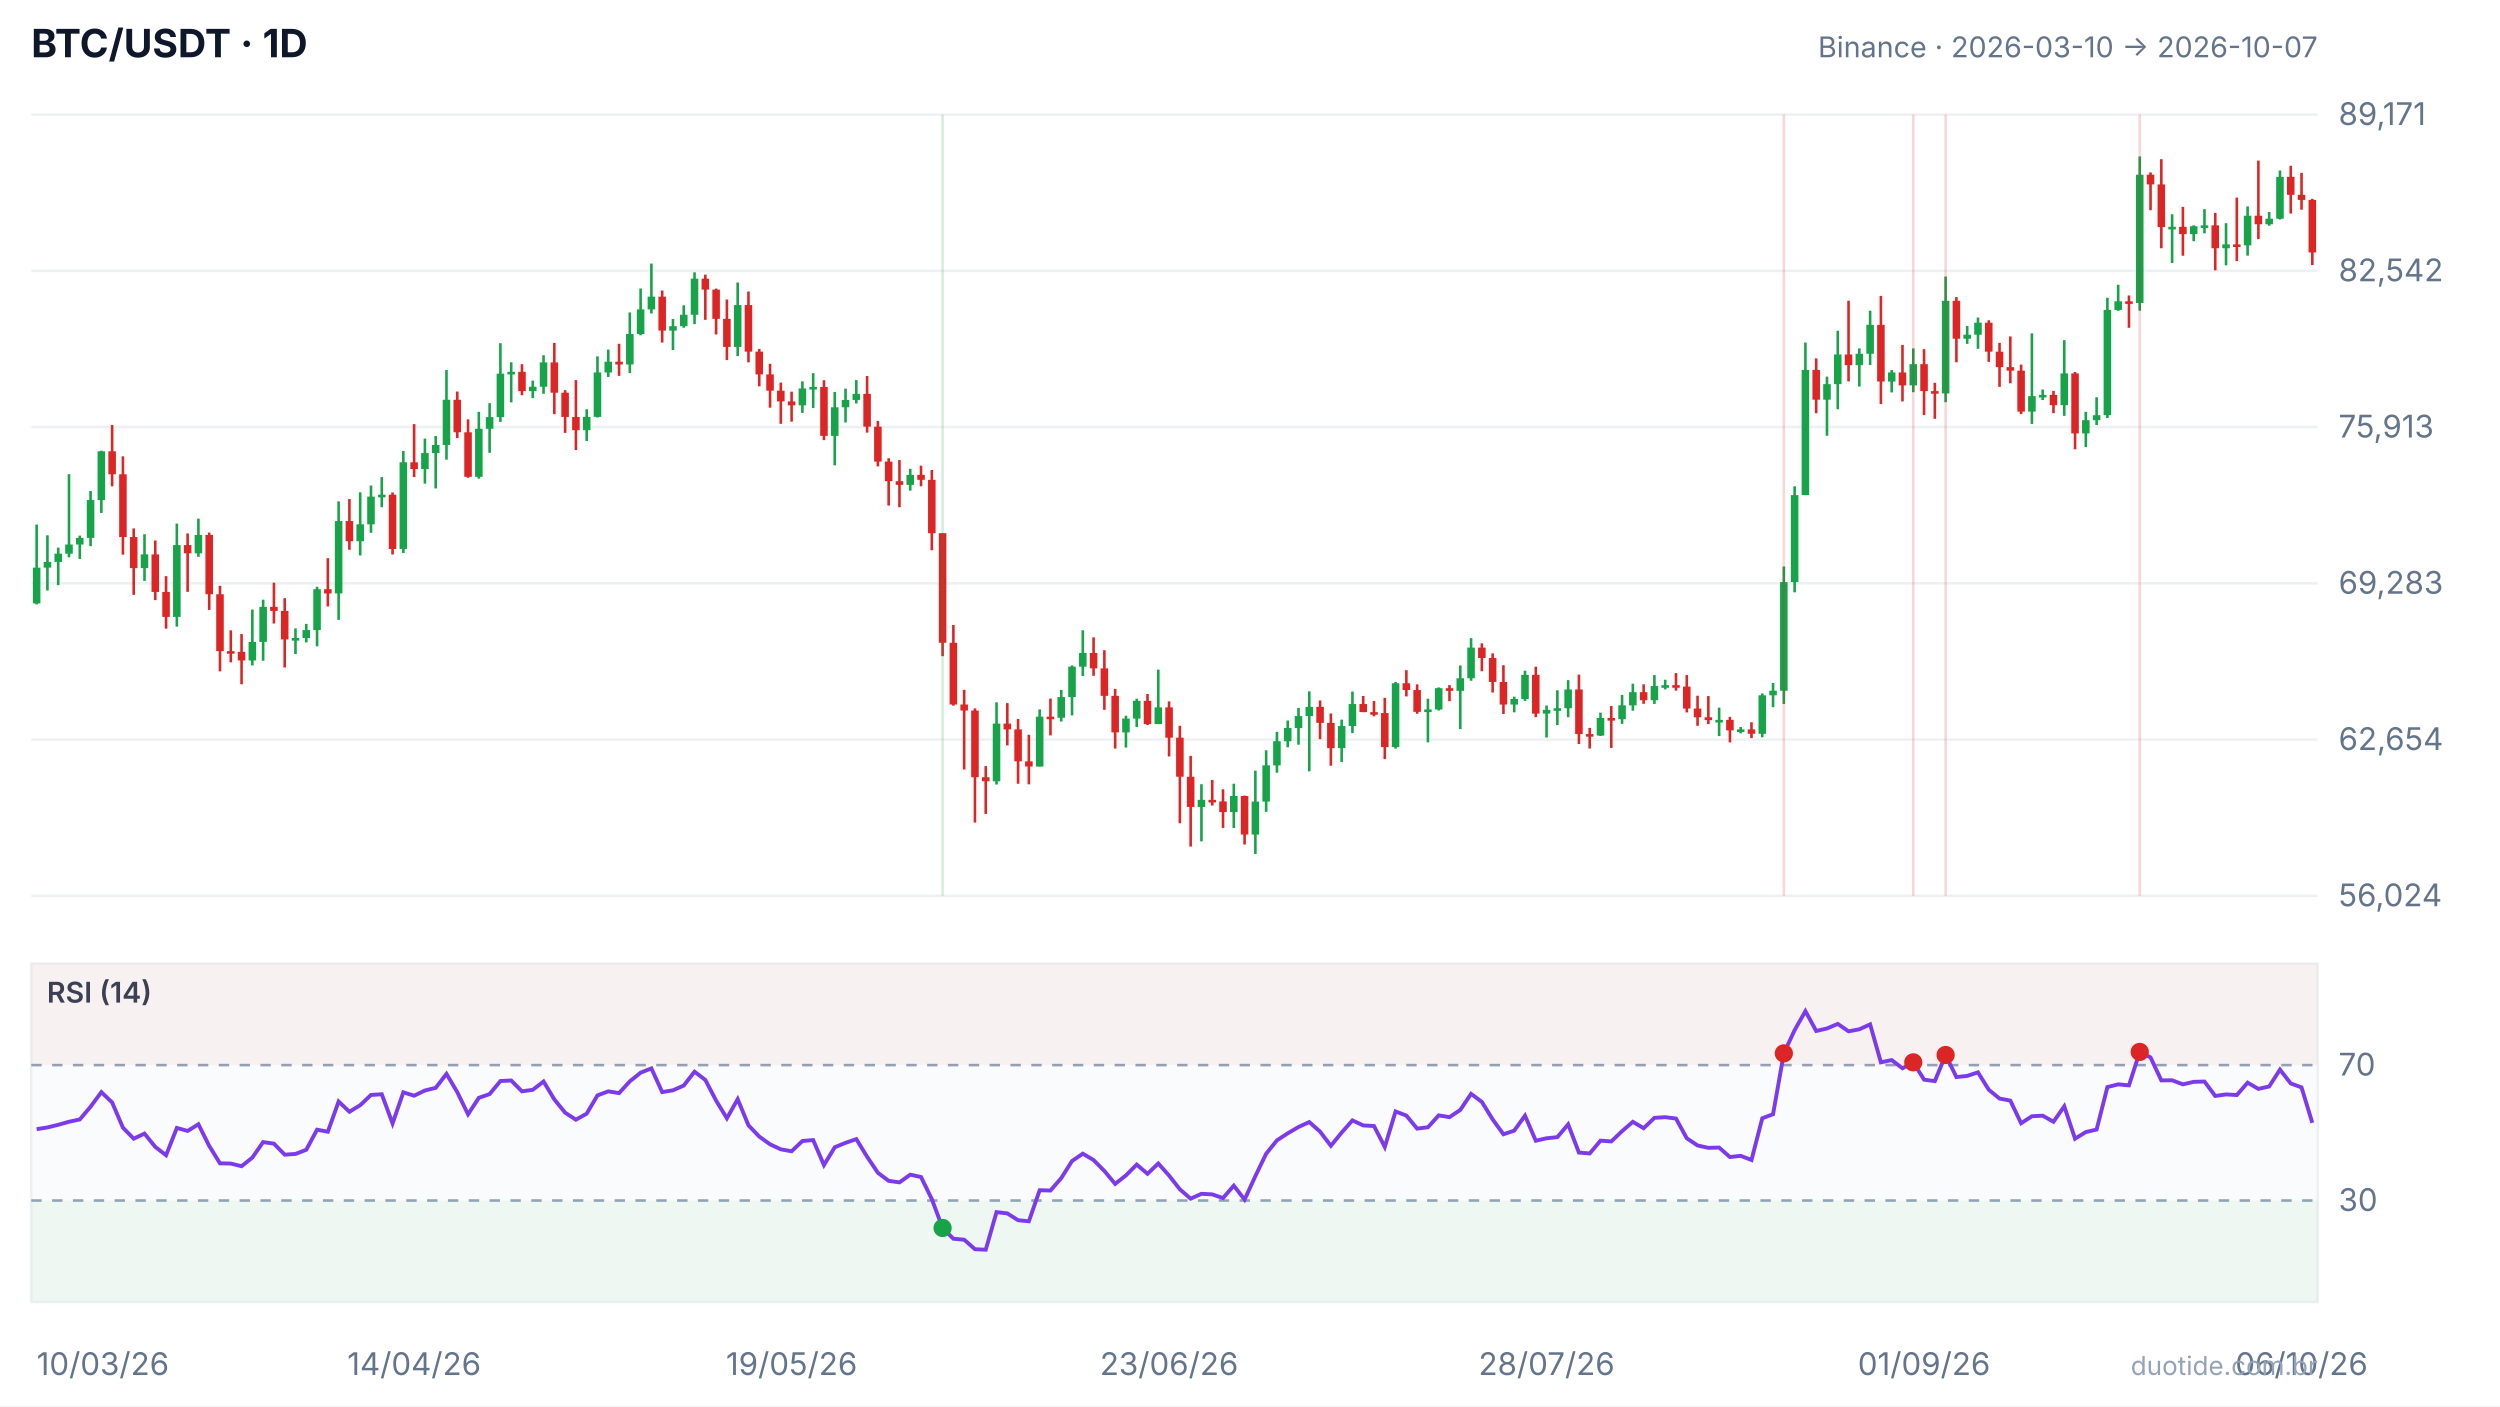
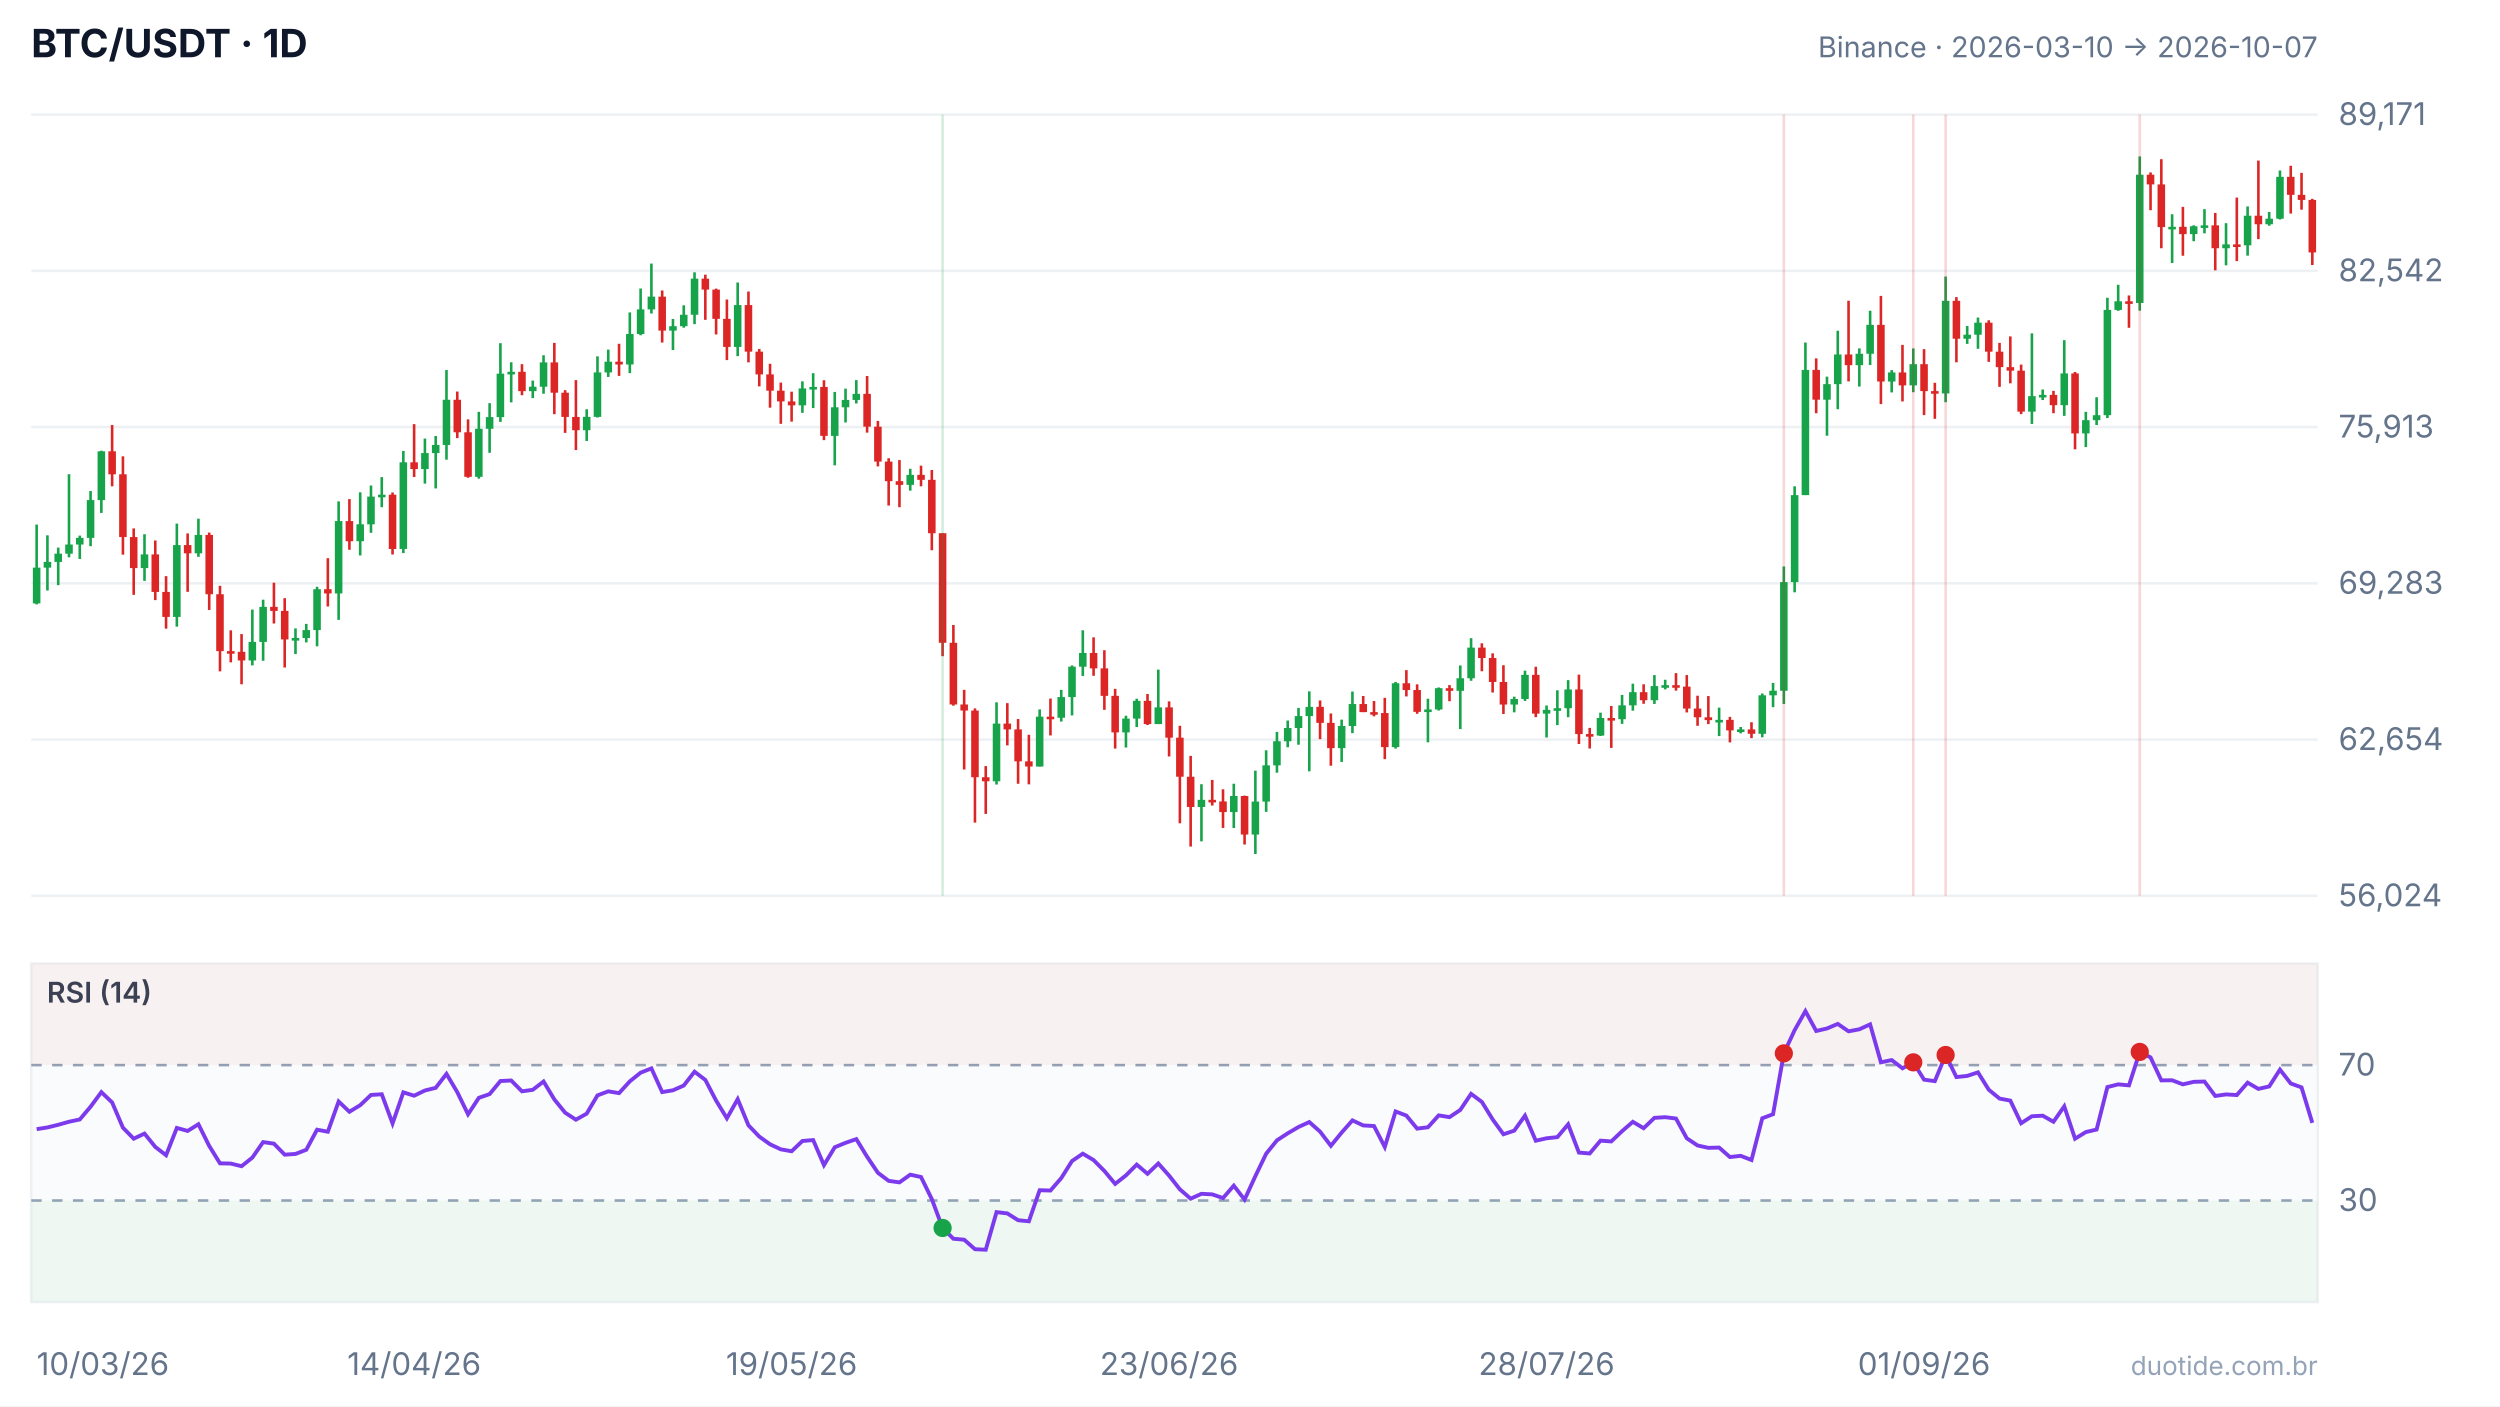
<svg xmlns="http://www.w3.org/2000/svg" viewBox="0 0 960 540" font-family="Inter,system-ui,sans-serif" font-size="12" role="img">
  <rect width="960" height="540" fill="#ffffff" />
  <text x="12" y="22" font-size="15" font-weight="700" fill="#0f172a">BTC/USDT · 1D</text>
  <text x="890" y="22" font-size="11" fill="#64748b" text-anchor="end">Binance · 2026-03-10 → 2026-10-07</text>
  <line x1="12" x2="890" y1="344" y2="344" stroke="#eef1f4" />
  <text x="898" y="348" fill="#64748b">56,024</text>
  <line x1="12" x2="890" y1="284" y2="284" stroke="#eef1f4" />
  <text x="898" y="288" fill="#64748b">62,654</text>
  <line x1="12" x2="890" y1="224" y2="224" stroke="#eef1f4" />
  <text x="898" y="228" fill="#64748b">69,283</text>
  <line x1="12" x2="890" y1="164" y2="164" stroke="#eef1f4" />
  <text x="898" y="168" fill="#64748b">75,913</text>
  <line x1="12" x2="890" y1="104" y2="104" stroke="#eef1f4" />
  <text x="898" y="108" fill="#64748b">82,542</text>
  <line x1="12" x2="890" y1="44" y2="44" stroke="#eef1f4" />
  <text x="898" y="48" fill="#64748b">89,171</text>
  <text x="14.071" y="528" fill="#64748b" text-anchor="start">10/03/26</text>
  <text x="159.024" y="528" fill="#64748b" text-anchor="middle">14/04/26</text>
  <text x="303.976" y="528" fill="#64748b" text-anchor="middle">19/05/26</text>
  <text x="448.929" y="528" fill="#64748b" text-anchor="middle">23/06/26</text>
  <text x="593.882" y="528" fill="#64748b" text-anchor="middle">28/07/26</text>
  <text x="738.835" y="528" fill="#64748b" text-anchor="middle">01/09/26</text>
-   <text x="883.788" y="528" fill="#64748b" text-anchor="middle">06/10/26</text>
  <line x1="14.071" x2="14.071" y1="201.43" y2="232.072" stroke="#16a34a" />
  <rect x="12.621" y="217.978" width="2.899" height="13.725" fill="#16a34a" />
  <line x1="18.212" x2="18.212" y1="205.557" y2="226.763" stroke="#16a34a" />
  <rect x="16.763" y="215.776" width="2.899" height="2.201" fill="#16a34a" />
  <line x1="22.354" x2="22.354" y1="210.272" y2="224.7" stroke="#16a34a" />
  <rect x="20.904" y="212.613" width="2.899" height="3.163" fill="#16a34a" />
  <line x1="26.495" x2="26.495" y1="182.091" y2="214.019" stroke="#16a34a" />
  <rect x="25.046" y="209.096" width="2.899" height="3.518" fill="#16a34a" />
  <line x1="30.637" x2="30.637" y1="205.675" y2="214.644" stroke="#16a34a" />
  <rect x="29.187" y="206.544" width="2.899" height="2.552" fill="#16a34a" />
  <line x1="34.778" x2="34.778" y1="188.56" y2="209.74" stroke="#16a34a" />
  <rect x="33.329" y="192.033" width="2.899" height="14.511" fill="#16a34a" />
  <line x1="38.92" x2="38.92" y1="173.083" y2="196.964" stroke="#16a34a" />
  <rect x="37.47" y="173.304" width="2.899" height="18.73" fill="#16a34a" />
  <line x1="43.061" x2="43.061" y1="163.209" y2="186.748" stroke="#dc2626" />
  <rect x="41.612" y="173.304" width="2.899" height="8.827" fill="#dc2626" />
  <line x1="47.203" x2="47.203" y1="175.225" y2="212.988" stroke="#dc2626" />
  <rect x="45.753" y="182.131" width="2.899" height="24.1" fill="#dc2626" />
  <line x1="51.344" x2="51.344" y1="202.907" y2="228.434" stroke="#dc2626" />
  <rect x="49.895" y="206.231" width="2.899" height="11.916" fill="#dc2626" />
  <line x1="55.486" x2="55.486" y1="205.141" y2="223.052" stroke="#16a34a" />
  <rect x="54.036" y="212.89" width="2.899" height="5.256" fill="#16a34a" />
  <line x1="59.627" x2="59.627" y1="207.549" y2="230.442" stroke="#dc2626" />
  <rect x="58.178" y="212.89" width="2.899" height="14.414" fill="#dc2626" />
  <line x1="63.769" x2="63.769" y1="221.235" y2="241.4" stroke="#dc2626" />
  <rect x="62.319" y="227.305" width="2.899" height="9.586" fill="#dc2626" />
  <line x1="67.91" x2="67.91" y1="201.067" y2="240.636" stroke="#16a34a" />
  <rect x="66.461" y="209.309" width="2.899" height="27.581" fill="#16a34a" />
  <line x1="72.052" x2="72.052" y1="204.842" y2="227.26" stroke="#dc2626" />
  <rect x="70.602" y="209.309" width="2.899" height="3.165" fill="#dc2626" />
  <line x1="76.193" x2="76.193" y1="199.176" y2="213.82" stroke="#16a34a" />
  <rect x="74.744" y="205.416" width="2.899" height="7.058" fill="#16a34a" />
  <line x1="80.335" x2="80.335" y1="204.509" y2="234.229" stroke="#dc2626" />
  <rect x="78.885" y="205.416" width="2.899" height="22.773" fill="#dc2626" />
  <line x1="84.476" x2="84.476" y1="224.943" y2="257.804" stroke="#dc2626" />
  <rect x="83.027" y="228.19" width="2.899" height="21.839" fill="#dc2626" />
  <line x1="88.618" x2="88.618" y1="242.05" y2="254.33" stroke="#dc2626" />
  <rect x="87.168" y="250.029" width="2.899" height="1" fill="#dc2626" />
  <line x1="92.759" x2="92.759" y1="243.484" y2="262.766" stroke="#dc2626" />
  <rect x="91.31" y="250.303" width="2.899" height="3.314" fill="#dc2626" />
  <line x1="96.901" x2="96.901" y1="234.079" y2="255.52" stroke="#16a34a" />
  <rect x="95.451" y="246.499" width="2.899" height="7.118" fill="#16a34a" />
  <line x1="101.042" x2="101.042" y1="230.279" y2="253.733" stroke="#16a34a" />
  <rect x="99.593" y="233.039" width="2.899" height="13.459" fill="#16a34a" />
  <line x1="105.184" x2="105.184" y1="223.758" y2="239.427" stroke="#dc2626" />
  <rect x="103.734" y="233.039" width="2.899" height="1.544" fill="#dc2626" />
  <line x1="109.325" x2="109.325" y1="229.701" y2="256.321" stroke="#dc2626" />
  <rect x="107.876" y="234.583" width="2.899" height="10.969" fill="#dc2626" />
  <line x1="113.467" x2="113.467" y1="241.312" y2="251.163" stroke="#16a34a" />
  <rect x="112.017" y="244.988" width="2.899" height="1" fill="#16a34a" />
  <line x1="117.608" x2="117.608" y1="239.57" y2="246.693" stroke="#16a34a" />
  <rect x="116.159" y="241.946" width="2.899" height="3.042" fill="#16a34a" />
  <line x1="121.75" x2="121.75" y1="225.331" y2="248.179" stroke="#16a34a" />
  <rect x="120.3" y="226.254" width="2.899" height="15.692" fill="#16a34a" />
  <line x1="125.892" x2="125.892" y1="214.332" y2="232.899" stroke="#dc2626" />
  <rect x="124.442" y="226.254" width="2.899" height="1.634" fill="#dc2626" />
  <line x1="130.033" x2="130.033" y1="192.524" y2="238.04" stroke="#16a34a" />
  <rect x="128.583" y="200.097" width="2.899" height="27.79" fill="#16a34a" />
  <line x1="134.175" x2="134.175" y1="191.655" y2="211.112" stroke="#dc2626" />
  <rect x="132.725" y="200.097" width="2.899" height="7.732" fill="#dc2626" />
  <line x1="138.316" x2="138.316" y1="189.049" y2="213.295" stroke="#16a34a" />
  <rect x="136.867" y="201.331" width="2.899" height="6.499" fill="#16a34a" />
  <line x1="142.458" x2="142.458" y1="186.433" y2="204.605" stroke="#16a34a" />
  <rect x="141.008" y="190.699" width="2.899" height="10.632" fill="#16a34a" />
  <line x1="146.599" x2="146.599" y1="183.211" y2="194.768" stroke="#16a34a" />
  <rect x="145.15" y="189.97" width="2.899" height="1" fill="#16a34a" />
  <line x1="150.741" x2="150.741" y1="189.119" y2="212.934" stroke="#dc2626" />
  <rect x="149.291" y="189.97" width="2.899" height="20.836" fill="#dc2626" />
  <line x1="154.882" x2="154.882" y1="173.165" y2="212.381" stroke="#16a34a" />
  <rect x="153.433" y="177.527" width="2.899" height="33.274" fill="#16a34a" />
  <line x1="159.024" x2="159.024" y1="162.865" y2="183.162" stroke="#dc2626" />
  <rect x="157.574" y="177.527" width="2.899" height="2.593" fill="#dc2626" />
  <line x1="163.165" x2="163.165" y1="168.413" y2="185.709" stroke="#16a34a" />
  <rect x="161.716" y="173.98" width="2.899" height="6.14" fill="#16a34a" />
  <line x1="167.307" x2="167.307" y1="167.42" y2="187.557" stroke="#16a34a" />
  <rect x="165.857" y="170.863" width="2.899" height="3.116" fill="#16a34a" />
  <line x1="171.448" x2="171.448" y1="142.094" y2="176.519" stroke="#16a34a" />
  <rect x="169.999" y="153.507" width="2.899" height="17.357" fill="#16a34a" />
  <line x1="175.59" x2="175.59" y1="150.357" y2="168.231" stroke="#dc2626" />
  <rect x="174.14" y="153.507" width="2.899" height="12.492" fill="#dc2626" />
  <line x1="179.731" x2="179.731" y1="161.031" y2="183.456" stroke="#dc2626" />
  <rect x="178.282" y="165.999" width="2.899" height="17.105" fill="#dc2626" />
  <line x1="183.873" x2="183.873" y1="158.153" y2="183.806" stroke="#16a34a" />
  <rect x="182.423" y="164.649" width="2.899" height="18.456" fill="#16a34a" />
  <line x1="188.014" x2="188.014" y1="154.814" y2="173.875" stroke="#16a34a" />
  <rect x="186.565" y="160.167" width="2.899" height="4.482" fill="#16a34a" />
  <line x1="192.156" x2="192.156" y1="131.778" y2="162.006" stroke="#16a34a" />
  <rect x="190.706" y="143.495" width="2.899" height="16.672" fill="#16a34a" />
  <line x1="196.297" x2="196.297" y1="139.112" y2="154.521" stroke="#16a34a" />
  <rect x="194.848" y="142.778" width="2.899" height="1" fill="#16a34a" />
  <line x1="200.439" x2="200.439" y1="139.841" y2="151.768" stroke="#dc2626" />
  <rect x="198.989" y="142.778" width="2.899" height="7.425" fill="#dc2626" />
  <line x1="204.58" x2="204.58" y1="146.146" y2="152.889" stroke="#16a34a" />
  <rect x="203.131" y="148.502" width="2.899" height="1.7" fill="#16a34a" />
  <line x1="208.722" x2="208.722" y1="136.41" y2="151.203" stroke="#16a34a" />
  <rect x="207.272" y="139.157" width="2.899" height="9.345" fill="#16a34a" />
  <line x1="212.863" x2="212.863" y1="131.662" y2="159.049" stroke="#dc2626" />
  <rect x="211.414" y="139.157" width="2.899" height="11.641" fill="#dc2626" />
  <line x1="217.005" x2="217.005" y1="149.832" y2="166.227" stroke="#dc2626" />
  <rect x="215.555" y="150.798" width="2.899" height="9.309" fill="#dc2626" />
  <line x1="221.146" x2="221.146" y1="145.968" y2="172.825" stroke="#dc2626" />
  <rect x="219.697" y="160.107" width="2.899" height="5.094" fill="#dc2626" />
  <line x1="225.288" x2="225.288" y1="157.153" y2="169.331" stroke="#16a34a" />
  <rect x="223.838" y="160.073" width="2.899" height="5.128" fill="#16a34a" />
  <line x1="229.429" x2="229.429" y1="136.835" y2="160.309" stroke="#16a34a" />
  <rect x="227.98" y="143.016" width="2.899" height="17.056" fill="#16a34a" />
  <line x1="233.571" x2="233.571" y1="134.252" y2="144.746" stroke="#16a34a" />
  <rect x="232.121" y="138.892" width="2.899" height="4.125" fill="#16a34a" />
  <line x1="237.712" x2="237.712" y1="132.012" y2="144.347" stroke="#dc2626" />
  <rect x="236.263" y="138.892" width="2.899" height="1.07" fill="#dc2626" />
  <line x1="241.854" x2="241.854" y1="119.975" y2="143.28" stroke="#16a34a" />
  <rect x="240.404" y="128.265" width="2.899" height="11.697" fill="#16a34a" />
  <line x1="245.995" x2="245.995" y1="110.793" y2="128.738" stroke="#16a34a" />
  <rect x="244.546" y="118.811" width="2.899" height="9.453" fill="#16a34a" />
  <line x1="250.137" x2="250.137" y1="101.213" y2="120.389" stroke="#16a34a" />
  <rect x="248.687" y="113.91" width="2.899" height="4.901" fill="#16a34a" />
  <line x1="254.278" x2="254.278" y1="111.545" y2="131.532" stroke="#dc2626" />
  <rect x="252.829" y="113.91" width="2.899" height="13.042" fill="#dc2626" />
  <line x1="258.42" x2="258.42" y1="122.481" y2="134.415" stroke="#16a34a" />
  <rect x="256.97" y="125.258" width="2.899" height="1.694" fill="#16a34a" />
  <line x1="262.561" x2="262.561" y1="117.232" y2="125.832" stroke="#16a34a" />
  <rect x="261.112" y="120.867" width="2.899" height="4.392" fill="#16a34a" />
  <line x1="266.703" x2="266.703" y1="104.567" y2="124.475" stroke="#16a34a" />
  <rect x="265.253" y="107.004" width="2.899" height="13.862" fill="#16a34a" />
  <line x1="270.844" x2="270.844" y1="105.466" y2="122.817" stroke="#dc2626" />
  <rect x="269.395" y="107.004" width="2.899" height="4.203" fill="#dc2626" />
  <line x1="274.986" x2="274.986" y1="110.824" y2="128.422" stroke="#dc2626" />
  <rect x="273.536" y="111.207" width="2.899" height="11.234" fill="#dc2626" />
  <line x1="279.127" x2="279.127" y1="115.018" y2="138.278" stroke="#dc2626" />
  <rect x="277.678" y="122.441" width="2.899" height="10.778" fill="#dc2626" />
  <line x1="283.269" x2="283.269" y1="108.47" y2="136.763" stroke="#16a34a" />
  <rect x="281.819" y="117.142" width="2.899" height="16.077" fill="#16a34a" />
  <line x1="287.41" x2="287.41" y1="111.942" y2="139.144" stroke="#dc2626" />
  <rect x="285.961" y="117.142" width="2.899" height="17.891" fill="#dc2626" />
  <line x1="291.552" x2="291.552" y1="133.996" y2="148.366" stroke="#dc2626" />
  <rect x="290.102" y="135.033" width="2.899" height="8.735" fill="#dc2626" />
  <line x1="295.693" x2="295.693" y1="139.678" y2="156.556" stroke="#dc2626" />
  <rect x="294.244" y="143.768" width="2.899" height="6.248" fill="#dc2626" />
  <line x1="299.835" x2="299.835" y1="146.918" y2="162.748" stroke="#dc2626" />
  <rect x="298.385" y="150.016" width="2.899" height="4.125" fill="#dc2626" />
  <line x1="303.976" x2="303.976" y1="150.406" y2="161.899" stroke="#dc2626" />
  <rect x="302.527" y="154.142" width="2.899" height="1.516" fill="#dc2626" />
  <line x1="308.118" x2="308.118" y1="146.438" y2="158.532" stroke="#16a34a" />
  <rect x="306.668" y="149.161" width="2.899" height="6.497" fill="#16a34a" />
  <line x1="312.259" x2="312.259" y1="143.298" y2="156.698" stroke="#16a34a" />
  <rect x="310.81" y="148.588" width="2.899" height="1" fill="#16a34a" />
  <line x1="316.401" x2="316.401" y1="146.013" y2="169.009" stroke="#dc2626" />
  <rect x="314.951" y="148.588" width="2.899" height="18.789" fill="#dc2626" />
  <line x1="320.542" x2="320.542" y1="150.501" y2="178.689" stroke="#16a34a" />
  <rect x="319.093" y="156.403" width="2.899" height="10.974" fill="#16a34a" />
  <line x1="324.684" x2="324.684" y1="149.243" y2="162.232" stroke="#16a34a" />
  <rect x="323.234" y="153.571" width="2.899" height="2.832" fill="#16a34a" />
  <line x1="328.825" x2="328.825" y1="145.963" y2="154.935" stroke="#16a34a" />
  <rect x="327.376" y="151.244" width="2.899" height="2.326" fill="#16a34a" />
  <line x1="332.967" x2="332.967" y1="144.384" y2="166.124" stroke="#dc2626" />
  <rect x="331.517" y="151.244" width="2.899" height="12.598" fill="#dc2626" />
  <line x1="337.108" x2="337.108" y1="161.633" y2="179.102" stroke="#dc2626" />
  <rect x="335.659" y="163.843" width="2.899" height="13.401" fill="#dc2626" />
  <line x1="341.25" x2="341.25" y1="175.964" y2="194.137" stroke="#dc2626" />
  <rect x="339.8" y="177.244" width="2.899" height="7.528" fill="#dc2626" />
  <line x1="345.392" x2="345.392" y1="176.657" y2="194.773" stroke="#dc2626" />
  <rect x="343.942" y="184.772" width="2.899" height="1.419" fill="#dc2626" />
  <line x1="349.533" x2="349.533" y1="180.009" y2="188.406" stroke="#16a34a" />
  <rect x="348.083" y="182.357" width="2.899" height="3.834" fill="#16a34a" />
  <line x1="353.675" x2="353.675" y1="178.816" y2="186.741" stroke="#dc2626" />
  <rect x="352.225" y="182.357" width="2.899" height="1.901" fill="#dc2626" />
  <line x1="357.816" x2="357.816" y1="180.478" y2="211.298" stroke="#dc2626" />
  <rect x="356.367" y="184.257" width="2.899" height="20.504" fill="#dc2626" />
  <line x1="361.958" x2="361.958" y1="204.761" y2="251.969" stroke="#dc2626" />
  <rect x="360.508" y="204.761" width="2.899" height="42.068" fill="#dc2626" />
  <line x1="366.099" x2="366.099" y1="239.995" y2="270.979" stroke="#dc2626" />
  <rect x="364.65" y="246.829" width="2.899" height="23.695" fill="#dc2626" />
  <line x1="370.241" x2="370.241" y1="264.899" y2="295.497" stroke="#dc2626" />
  <rect x="368.791" y="270.525" width="2.899" height="2.324" fill="#dc2626" />
  <line x1="374.382" x2="374.382" y1="272.016" y2="315.885" stroke="#dc2626" />
  <rect x="372.933" y="272.848" width="2.899" height="25.609" fill="#dc2626" />
  <line x1="378.524" x2="378.524" y1="294.171" y2="312.544" stroke="#dc2626" />
  <rect x="377.074" y="298.457" width="2.899" height="1.555" fill="#dc2626" />
  <line x1="382.665" x2="382.665" y1="269.693" y2="301.267" stroke="#16a34a" />
  <rect x="381.216" y="277.862" width="2.899" height="22.15" fill="#16a34a" />
  <line x1="386.807" x2="386.807" y1="270.006" y2="286.225" stroke="#dc2626" />
  <rect x="385.357" y="277.862" width="2.899" height="2.227" fill="#dc2626" />
  <line x1="390.948" x2="390.948" y1="276.106" y2="300.959" stroke="#dc2626" />
  <rect x="389.499" y="280.089" width="2.899" height="12.273" fill="#dc2626" />
  <line x1="395.09" x2="395.09" y1="282.152" y2="301.186" stroke="#dc2626" />
  <rect x="393.64" y="292.361" width="2.899" height="1.982" fill="#dc2626" />
  <line x1="399.231" x2="399.231" y1="272.423" y2="294.344" stroke="#16a34a" />
  <rect x="397.782" y="275.202" width="2.899" height="19.142" fill="#16a34a" />
  <line x1="403.373" x2="403.373" y1="268.247" y2="282.407" stroke="#dc2626" />
  <rect x="401.923" y="275.201" width="2.899" height="1" fill="#dc2626" />
  <line x1="407.514" x2="407.514" y1="264.913" y2="277.078" stroke="#16a34a" />
  <rect x="406.065" y="267.671" width="2.899" height="7.947" fill="#16a34a" />
  <line x1="411.656" x2="411.656" y1="255.525" y2="274.723" stroke="#16a34a" />
  <rect x="410.206" y="256.01" width="2.899" height="11.661" fill="#16a34a" />
  <line x1="415.797" x2="415.797" y1="242.021" y2="259.562" stroke="#16a34a" />
  <rect x="414.348" y="250.74" width="2.899" height="5.27" fill="#16a34a" />
  <line x1="419.939" x2="419.939" y1="244.737" y2="259.499" stroke="#dc2626" />
  <rect x="418.489" y="250.74" width="2.899" height="5.917" fill="#dc2626" />
  <line x1="424.08" x2="424.08" y1="249.679" y2="272.579" stroke="#dc2626" />
  <rect x="422.631" y="256.657" width="2.899" height="10.55" fill="#dc2626" />
  <line x1="428.222" x2="428.222" y1="264.522" y2="287.455" stroke="#dc2626" />
  <rect x="426.772" y="267.206" width="2.899" height="14.041" fill="#dc2626" />
  <line x1="432.363" x2="432.363" y1="274.839" y2="287.054" stroke="#16a34a" />
  <rect x="430.914" y="275.944" width="2.899" height="5.303" fill="#16a34a" />
  <line x1="436.505" x2="436.505" y1="268.305" y2="279.2" stroke="#16a34a" />
  <rect x="435.055" y="269.119" width="2.899" height="6.825" fill="#16a34a" />
  <line x1="440.646" x2="440.646" y1="266.495" y2="278.423" stroke="#dc2626" />
  <rect x="439.197" y="269.119" width="2.899" height="8.924" fill="#dc2626" />
  <line x1="444.788" x2="444.788" y1="257.129" y2="278.043" stroke="#16a34a" />
  <rect x="443.338" y="271.635" width="2.899" height="6.408" fill="#16a34a" />
  <line x1="448.929" x2="448.929" y1="269.324" y2="290.479" stroke="#dc2626" />
  <rect x="447.48" y="271.635" width="2.899" height="11.634" fill="#dc2626" />
  <line x1="453.071" x2="453.071" y1="278.703" y2="316.14" stroke="#dc2626" />
  <rect x="451.621" y="283.269" width="2.899" height="14.993" fill="#dc2626" />
  <line x1="457.212" x2="457.212" y1="290.258" y2="325.079" stroke="#dc2626" />
  <rect x="455.763" y="298.262" width="2.899" height="11.621" fill="#dc2626" />
  <line x1="461.354" x2="461.354" y1="301.141" y2="323.07" stroke="#16a34a" />
  <rect x="459.904" y="307.139" width="2.899" height="2.739" fill="#16a34a" />
  <line x1="465.495" x2="465.495" y1="299.501" y2="309.33" stroke="#dc2626" />
  <rect x="464.046" y="307.139" width="2.899" height="1" fill="#dc2626" />
  <line x1="469.637" x2="469.637" y1="303.086" y2="317.929" stroke="#dc2626" />
  <rect x="468.187" y="307.756" width="2.899" height="4.091" fill="#dc2626" />
  <line x1="473.778" x2="473.778" y1="300.954" y2="317.975" stroke="#16a34a" />
  <rect x="472.329" y="305.664" width="2.899" height="6.183" fill="#16a34a" />
  <line x1="477.92" x2="477.92" y1="305.516" y2="324.301" stroke="#dc2626" />
  <rect x="476.47" y="305.664" width="2.899" height="14.802" fill="#dc2626" />
  <line x1="482.061" x2="482.061" y1="295.945" y2="327.929" stroke="#16a34a" />
  <rect x="480.612" y="307.802" width="2.899" height="12.664" fill="#16a34a" />
  <line x1="486.203" x2="486.203" y1="288.108" y2="311.748" stroke="#16a34a" />
  <rect x="484.753" y="293.9" width="2.899" height="13.902" fill="#16a34a" />
  <line x1="490.344" x2="490.344" y1="281.049" y2="296.716" stroke="#16a34a" />
  <rect x="488.895" y="284.639" width="2.899" height="9.261" fill="#16a34a" />
  <line x1="494.486" x2="494.486" y1="276.686" y2="286.947" stroke="#16a34a" />
  <rect x="493.036" y="279.564" width="2.899" height="5.075" fill="#16a34a" />
  <line x1="498.627" x2="498.627" y1="271.826" y2="285.966" stroke="#16a34a" />
  <rect x="497.178" y="274.984" width="2.899" height="4.58" fill="#16a34a" />
  <line x1="502.769" x2="502.769" y1="265.481" y2="296.191" stroke="#16a34a" />
  <rect x="501.319" y="271.436" width="2.899" height="3.548" fill="#16a34a" />
  <line x1="506.91" x2="506.91" y1="268.975" y2="283.841" stroke="#dc2626" />
  <rect x="505.461" y="271.428" width="2.899" height="6.145" fill="#dc2626" />
  <line x1="511.052" x2="511.052" y1="273.971" y2="294.04" stroke="#dc2626" />
  <rect x="509.602" y="277.573" width="2.899" height="9.72" fill="#dc2626" />
  <line x1="515.193" x2="515.193" y1="276.342" y2="292.585" stroke="#16a34a" />
  <rect x="513.744" y="278.785" width="2.899" height="8.507" fill="#16a34a" />
  <line x1="519.335" x2="519.335" y1="265.546" y2="281.537" stroke="#16a34a" />
  <rect x="517.885" y="270.353" width="2.899" height="8.433" fill="#16a34a" />
  <line x1="523.476" x2="523.476" y1="267.254" y2="273.455" stroke="#dc2626" />
  <rect x="522.027" y="270.353" width="2.899" height="3.102" fill="#dc2626" />
  <line x1="527.618" x2="527.618" y1="269.191" y2="275.067" stroke="#dc2626" />
  <rect x="526.168" y="273.455" width="2.899" height="1" fill="#dc2626" />
  <line x1="531.759" x2="531.759" y1="267.97" y2="291.502" stroke="#dc2626" />
  <rect x="530.31" y="273.808" width="2.899" height="13.082" fill="#dc2626" />
  <line x1="535.901" x2="535.901" y1="261.861" y2="287.454" stroke="#16a34a" />
  <rect x="534.451" y="262.368" width="2.899" height="24.522" fill="#16a34a" />
  <line x1="540.042" x2="540.042" y1="257.336" y2="267.427" stroke="#dc2626" />
  <rect x="538.593" y="262.368" width="2.899" height="2.604" fill="#dc2626" />
  <line x1="544.184" x2="544.184" y1="262.788" y2="274.091" stroke="#dc2626" />
  <rect x="542.734" y="264.972" width="2.899" height="8.382" fill="#dc2626" />
  <line x1="548.325" x2="548.325" y1="268.305" y2="285.052" stroke="#16a34a" />
  <rect x="546.876" y="272.435" width="2.899" height="1" fill="#16a34a" />
  <line x1="552.467" x2="552.467" y1="263.988" y2="272.842" stroke="#16a34a" />
  <rect x="551.017" y="264.266" width="2.899" height="8.169" fill="#16a34a" />
  <line x1="556.608" x2="556.608" y1="263.062" y2="269.282" stroke="#dc2626" />
  <rect x="555.159" y="264.266" width="2.899" height="1.011" fill="#dc2626" />
  <line x1="560.75" x2="560.75" y1="255.534" y2="279.962" stroke="#16a34a" />
  <rect x="559.3" y="260.453" width="2.899" height="4.824" fill="#16a34a" />
  <line x1="564.892" x2="564.892" y1="245.062" y2="261.42" stroke="#16a34a" />
  <rect x="563.442" y="248.682" width="2.899" height="11.772" fill="#16a34a" />
  <line x1="569.033" x2="569.033" y1="247.019" y2="257.755" stroke="#dc2626" />
  <rect x="567.583" y="248.682" width="2.899" height="3.997" fill="#dc2626" />
  <line x1="573.175" x2="573.175" y1="250.881" y2="265.934" stroke="#dc2626" />
  <rect x="571.725" y="252.679" width="2.899" height="9.191" fill="#dc2626" />
  <line x1="577.316" x2="577.316" y1="255.448" y2="274.172" stroke="#dc2626" />
  <rect x="575.867" y="261.87" width="2.899" height="8.679" fill="#dc2626" />
  <line x1="581.458" x2="581.458" y1="267.515" y2="273.536" stroke="#16a34a" />
  <rect x="580.008" y="268.423" width="2.899" height="2.127" fill="#16a34a" />
  <line x1="585.599" x2="585.599" y1="257.544" y2="269.157" stroke="#16a34a" />
  <rect x="584.15" y="259.146" width="2.899" height="9.277" fill="#16a34a" />
  <line x1="589.741" x2="589.741" y1="256.027" y2="275.386" stroke="#dc2626" />
  <rect x="588.291" y="259.146" width="2.899" height="14.88" fill="#dc2626" />
  <line x1="593.882" x2="593.882" y1="270.911" y2="283.198" stroke="#16a34a" />
  <rect x="592.433" y="272.586" width="2.899" height="1.44" fill="#16a34a" />
  <line x1="598.024" x2="598.024" y1="265.076" y2="278.448" stroke="#16a34a" />
  <rect x="596.574" y="271.959" width="2.899" height="1" fill="#16a34a" />
  <line x1="602.165" x2="602.165" y1="261.168" y2="275.401" stroke="#16a34a" />
  <rect x="600.716" y="264.757" width="2.899" height="7.202" fill="#16a34a" />
  <line x1="606.307" x2="606.307" y1="259.059" y2="285.7" stroke="#dc2626" />
  <rect x="604.857" y="264.757" width="2.899" height="17.125" fill="#dc2626" />
  <line x1="610.448" x2="610.448" y1="279.51" y2="287.429" stroke="#dc2626" />
  <rect x="608.999" y="281.882" width="2.899" height="1" fill="#dc2626" />
  <line x1="614.59" x2="614.59" y1="273.66" y2="282.618" stroke="#16a34a" />
  <rect x="613.14" y="275.708" width="2.899" height="6.755" fill="#16a34a" />
  <line x1="618.731" x2="618.731" y1="271.092" y2="287.203" stroke="#dc2626" />
  <rect x="617.282" y="275.708" width="2.899" height="1" fill="#dc2626" />
  <line x1="622.873" x2="622.873" y1="266.846" y2="277.953" stroke="#16a34a" />
  <rect x="621.423" y="270.852" width="2.899" height="5.309" fill="#16a34a" />
  <line x1="627.014" x2="627.014" y1="262.538" y2="272.903" stroke="#16a34a" />
  <rect x="625.565" y="265.796" width="2.899" height="5.056" fill="#16a34a" />
  <line x1="631.156" x2="631.156" y1="262.775" y2="270.26" stroke="#dc2626" />
  <rect x="629.706" y="265.796" width="2.899" height="3.092" fill="#dc2626" />
  <line x1="635.297" x2="635.297" y1="259.227" y2="270.314" stroke="#16a34a" />
  <rect x="633.848" y="263.461" width="2.899" height="5.427" fill="#16a34a" />
  <line x1="639.439" x2="639.439" y1="261.023" y2="264.719" stroke="#16a34a" />
  <rect x="637.989" y="263.104" width="2.899" height="1" fill="#16a34a" />
  <line x1="643.58" x2="643.58" y1="258.472" y2="265.209" stroke="#dc2626" />
  <rect x="642.131" y="263.104" width="2.899" height="1" fill="#dc2626" />
  <line x1="647.722" x2="647.722" y1="259.226" y2="273.57" stroke="#dc2626" />
  <rect x="646.272" y="263.657" width="2.899" height="8.431" fill="#dc2626" />
  <line x1="651.863" x2="651.863" y1="267.152" y2="278.713" stroke="#dc2626" />
  <rect x="650.414" y="272.088" width="2.899" height="3.349" fill="#dc2626" />
  <line x1="656.005" x2="656.005" y1="267.291" y2="278.058" stroke="#dc2626" />
  <rect x="654.555" y="275.437" width="2.899" height="1.086" fill="#dc2626" />
  <line x1="660.146" x2="660.146" y1="271.726" y2="282.657" stroke="#16a34a" />
  <rect x="658.697" y="276.425" width="2.899" height="1" fill="#16a34a" />
  <line x1="664.288" x2="664.288" y1="275.279" y2="285.073" stroke="#dc2626" />
  <rect x="662.838" y="276.425" width="2.899" height="4.048" fill="#dc2626" />
  <line x1="668.429" x2="668.429" y1="279.166" y2="281.591" stroke="#16a34a" />
  <rect x="666.98" y="280.089" width="2.899" height="1" fill="#16a34a" />
  <line x1="672.571" x2="672.571" y1="277.337" y2="283.437" stroke="#dc2626" />
  <rect x="671.121" y="280.089" width="2.899" height="1.684" fill="#dc2626" />
  <line x1="676.712" x2="676.712" y1="266.296" y2="283.12" stroke="#16a34a" />
  <rect x="675.263" y="267.001" width="2.899" height="14.772" fill="#16a34a" />
  <line x1="680.854" x2="680.854" y1="262.234" y2="271.564" stroke="#16a34a" />
  <rect x="679.404" y="265.251" width="2.899" height="1.75" fill="#16a34a" />
  <line x1="684.995" x2="684.995" y1="217.513" y2="270.314" stroke="#16a34a" />
  <rect x="683.546" y="223.533" width="2.899" height="41.718" fill="#16a34a" />
  <line x1="689.137" x2="689.137" y1="186.741" y2="227.448" stroke="#16a34a" />
  <rect x="687.687" y="190.133" width="2.899" height="33.4" fill="#16a34a" />
  <line x1="693.278" x2="693.278" y1="131.532" y2="190.116" stroke="#16a34a" />
  <rect x="691.829" y="142.049" width="2.899" height="48.068" fill="#16a34a" />
  <line x1="697.42" x2="697.42" y1="137.613" y2="158.684" stroke="#dc2626" />
  <rect x="695.97" y="142.049" width="2.899" height="11.432" fill="#dc2626" />
  <line x1="701.561" x2="701.561" y1="144.63" y2="167.321" stroke="#16a34a" />
  <rect x="700.112" y="147.515" width="2.899" height="5.965" fill="#16a34a" />
  <line x1="705.703" x2="705.703" y1="127.007" y2="157.145" stroke="#16a34a" />
  <rect x="704.253" y="136.123" width="2.899" height="11.392" fill="#16a34a" />
  <line x1="709.844" x2="709.844" y1="115.489" y2="146.457" stroke="#dc2626" />
  <rect x="708.395" y="136.123" width="2.899" height="4.106" fill="#dc2626" />
  <line x1="713.986" x2="713.986" y1="133.78" y2="148.433" stroke="#16a34a" />
  <rect x="712.536" y="135.842" width="2.899" height="4.386" fill="#16a34a" />
  <line x1="718.127" x2="718.127" y1="119.325" y2="140.165" stroke="#16a34a" />
  <rect x="716.678" y="124.748" width="2.899" height="11.095" fill="#16a34a" />
  <line x1="722.269" x2="722.269" y1="113.622" y2="155.172" stroke="#dc2626" />
  <rect x="720.819" y="124.748" width="2.899" height="21.755" fill="#dc2626" />
  <line x1="726.41" x2="726.41" y1="142.121" y2="150.698" stroke="#16a34a" />
  <rect x="724.961" y="143.026" width="2.899" height="3.477" fill="#16a34a" />
  <line x1="730.552" x2="730.552" y1="132.437" y2="154.159" stroke="#dc2626" />
  <rect x="729.102" y="143.026" width="2.899" height="4.96" fill="#dc2626" />
  <line x1="734.693" x2="734.693" y1="133.795" y2="150.611" stroke="#16a34a" />
  <rect x="733.244" y="139.847" width="2.899" height="8.139" fill="#16a34a" />
  <line x1="738.835" x2="738.835" y1="134.061" y2="159.408" stroke="#dc2626" />
  <rect x="737.385" y="139.847" width="2.899" height="10.339" fill="#dc2626" />
  <line x1="742.976" x2="742.976" y1="146.99" y2="160.82" stroke="#dc2626" />
  <rect x="741.527" y="150.185" width="2.899" height="1" fill="#dc2626" />
  <line x1="747.118" x2="747.118" y1="106.19" y2="154.448" stroke="#16a34a" />
  <rect x="745.668" y="115.509" width="2.899" height="35.572" fill="#16a34a" />
  <line x1="751.259" x2="751.259" y1="114.085" y2="139.135" stroke="#dc2626" />
  <rect x="749.81" y="115.509" width="2.899" height="14.568" fill="#dc2626" />
  <line x1="755.401" x2="755.401" y1="125.197" y2="132.057" stroke="#16a34a" />
  <rect x="753.951" y="128.53" width="2.899" height="1.547" fill="#16a34a" />
  <line x1="759.542" x2="759.542" y1="121.939" y2="133.949" stroke="#16a34a" />
  <rect x="758.093" y="123.913" width="2.899" height="4.617" fill="#16a34a" />
  <line x1="763.684" x2="763.684" y1="122.988" y2="138.954" stroke="#dc2626" />
  <rect x="762.234" y="123.913" width="2.899" height="11.131" fill="#dc2626" />
  <line x1="767.825" x2="767.825" y1="131.668" y2="148.547" stroke="#dc2626" />
  <rect x="766.376" y="135.044" width="2.899" height="5.939" fill="#dc2626" />
  <line x1="771.967" x2="771.967" y1="129.179" y2="147.19" stroke="#dc2626" />
  <rect x="770.517" y="140.983" width="2.899" height="1.352" fill="#dc2626" />
  <line x1="776.108" x2="776.108" y1="140" y2="159.01" stroke="#dc2626" />
  <rect x="774.659" y="142.335" width="2.899" height="15.727" fill="#dc2626" />
  <line x1="780.25" x2="780.25" y1="128.002" y2="162.788" stroke="#16a34a" />
  <rect x="778.8" y="152.116" width="2.899" height="5.946" fill="#16a34a" />
  <line x1="784.392" x2="784.392" y1="149.582" y2="153.618" stroke="#16a34a" />
  <rect x="782.942" y="151.636" width="2.899" height="1" fill="#16a34a" />
  <line x1="788.533" x2="788.533" y1="150.086" y2="158.684" stroke="#dc2626" />
  <rect x="787.083" y="151.636" width="2.899" height="3.953" fill="#dc2626" />
  <line x1="792.675" x2="792.675" y1="130.627" y2="159.691" stroke="#16a34a" />
  <rect x="791.225" y="143.396" width="2.899" height="12.193" fill="#16a34a" />
  <line x1="796.816" x2="796.816" y1="142.841" y2="172.55" stroke="#dc2626" />
  <rect x="795.367" y="143.396" width="2.899" height="23.031" fill="#dc2626" />
  <line x1="800.958" x2="800.958" y1="158.134" y2="171.673" stroke="#16a34a" />
  <rect x="799.508" y="161.345" width="2.899" height="5.082" fill="#16a34a" />
  <line x1="805.099" x2="805.099" y1="152.534" y2="163.209" stroke="#16a34a" />
  <rect x="803.65" y="159.435" width="2.899" height="1.91" fill="#16a34a" />
  <line x1="809.241" x2="809.241" y1="114.336" y2="160.53" stroke="#16a34a" />
  <rect x="807.791" y="119.007" width="2.899" height="40.428" fill="#16a34a" />
  <line x1="813.382" x2="813.382" y1="109.349" y2="119.363" stroke="#16a34a" />
  <rect x="811.933" y="115.694" width="2.899" height="3.314" fill="#16a34a" />
  <line x1="817.524" x2="817.524" y1="113.455" y2="125.866" stroke="#dc2626" />
  <rect x="816.074" y="115.694" width="2.899" height="1" fill="#dc2626" />
  <line x1="821.665" x2="821.665" y1="60.071" y2="119.312" stroke="#16a34a" />
  <rect x="820.216" y="67.092" width="2.899" height="49.253" fill="#16a34a" />
  <line x1="825.807" x2="825.807" y1="66.208" y2="80.722" stroke="#dc2626" />
  <rect x="824.357" y="67.092" width="2.899" height="3.724" fill="#dc2626" />
  <line x1="829.948" x2="829.948" y1="61.132" y2="95.33" stroke="#dc2626" />
  <rect x="828.499" y="70.815" width="2.899" height="16.39" fill="#dc2626" />
  <line x1="834.09" x2="834.09" y1="82.275" y2="100.987" stroke="#16a34a" />
  <rect x="832.64" y="87.091" width="2.899" height="1" fill="#16a34a" />
  <line x1="838.231" x2="838.231" y1="79.446" y2="98.199" stroke="#dc2626" />
  <rect x="836.782" y="87.091" width="2.899" height="2.808" fill="#dc2626" />
  <line x1="842.373" x2="842.373" y1="86.518" y2="92.633" stroke="#16a34a" />
  <rect x="840.923" y="86.884" width="2.899" height="3.015" fill="#16a34a" />
  <line x1="846.514" x2="846.514" y1="80.314" y2="89.61" stroke="#16a34a" />
  <rect x="845.065" y="86.532" width="2.899" height="1" fill="#16a34a" />
  <line x1="850.656" x2="850.656" y1="81.763" y2="103.81" stroke="#dc2626" />
  <rect x="849.206" y="86.532" width="2.899" height="8.797" fill="#dc2626" />
  <line x1="854.797" x2="854.797" y1="85.7" y2="101.883" stroke="#16a34a" />
  <rect x="853.348" y="93.848" width="2.899" height="1.481" fill="#16a34a" />
  <line x1="858.939" x2="858.939" y1="75.871" y2="100.252" stroke="#dc2626" />
  <rect x="857.489" y="93.848" width="2.899" height="1" fill="#dc2626" />
  <line x1="863.08" x2="863.08" y1="79.277" y2="98.172" stroke="#16a34a" />
  <rect x="861.631" y="82.839" width="2.899" height="11.372" fill="#16a34a" />
  <line x1="867.222" x2="867.222" y1="61.661" y2="91.818" stroke="#dc2626" />
  <rect x="865.772" y="82.839" width="2.899" height="3.277" fill="#dc2626" />
  <line x1="871.363" x2="871.363" y1="81.413" y2="86.677" stroke="#16a34a" />
  <rect x="869.914" y="83.984" width="2.899" height="2.132" fill="#16a34a" />
  <line x1="875.505" x2="875.505" y1="65.463" y2="84.288" stroke="#16a34a" />
  <rect x="874.055" y="67.906" width="2.899" height="16.078" fill="#16a34a" />
  <line x1="879.646" x2="879.646" y1="63.661" y2="82.007" stroke="#dc2626" />
  <rect x="878.197" y="67.906" width="2.899" height="6.907" fill="#dc2626" />
  <line x1="883.788" x2="883.788" y1="66.377" y2="80.522" stroke="#dc2626" />
  <rect x="882.338" y="74.813" width="2.899" height="1.963" fill="#dc2626" />
  <line x1="887.929" x2="887.929" y1="76.339" y2="101.78" stroke="#dc2626" />
  <rect x="886.48" y="76.776" width="2.899" height="20.166" fill="#dc2626" />
  <rect x="12" y="370" width="878" height="130" fill="#fafbfc" stroke="#eef1f4" />
  <text x="18" y="385" font-size="11" font-weight="600" fill="#334155">RSI (14)</text>
  <line x1="12" x2="890" y1="409" y2="409" stroke="#94a3b8" stroke-dasharray="4 4" />
  <text x="898" y="413" fill="#64748b">70</text>
  <line x1="12" x2="890" y1="461" y2="461" stroke="#94a3b8" stroke-dasharray="4 4" />
  <text x="898" y="465" fill="#64748b">30</text>
  <rect x="12" y="370" width="878" height="39" fill="#dc2626" opacity=".05" />
  <rect x="12" y="461" width="878" height="39" fill="#16a34a" opacity=".05" />
  <polyline fill="none" stroke="#7c3aed" stroke-width="1.5" points="14.071,433.604 18.212,432.933 22.354,431.923 26.495,430.754 30.637,429.872 34.778,424.982 38.92,419.376 43.061,423.343 47.203,433.031 51.344,437.254 55.486,435.298 59.627,440.415 63.769,443.609 67.91,433.124 72.052,434.281 76.193,431.717 80.335,440.029 84.476,446.726 88.618,446.807 92.759,447.83 96.901,444.513 101.042,438.562 105.184,439.163 109.325,443.394 113.467,443.112 117.608,441.518 121.75,433.794 125.892,434.586 130.033,422.974 134.175,426.912 138.316,424.395 142.458,420.463 146.599,420.196 150.741,431.405 154.882,419.456 159.024,420.75 163.165,418.753 167.307,417.726 171.448,412.374 175.59,419.381 179.731,427.886 183.873,421.565 188.014,420.134 192.156,415.116 196.297,414.908 200.439,419.072 204.58,418.487 208.722,415.29 212.863,422.173 217.005,427.263 221.146,429.962 225.288,427.643 229.429,420.629 233.571,419.074 237.712,419.763 241.854,415.232 245.995,411.911 250.137,410.261 254.278,419.361 258.42,418.671 262.561,416.842 266.703,411.535 270.844,414.691 274.986,422.634 279.127,429.423 283.269,422.081 287.41,432.131 291.552,436.441 295.693,439.406 299.835,441.351 303.976,442.086 308.118,438.141 312.259,437.789 316.401,447.395 320.542,440.544 324.684,438.85 328.825,437.418 332.967,444.188 337.108,450.342 341.25,453.447 345.392,454.03 349.533,451.073 353.675,451.976 357.816,460.449 361.958,471.542 366.099,475.68 370.241,476.048 374.382,479.693 378.524,479.893 382.665,465.464 386.807,465.948 390.948,468.563 395.09,468.977 399.231,457.044 403.373,457.165 407.514,452.395 411.656,445.838 415.797,443.009 419.939,445.468 424.08,449.64 428.222,454.617 432.363,451.347 436.505,447.212 440.646,450.738 444.788,446.772 448.929,451.436 453.071,456.702 457.212,460.295 461.354,458.428 465.495,458.635 469.637,460.056 473.778,455.289 477.92,460.658 482.061,451.627 486.203,443.027 490.344,437.896 494.486,435.192 498.627,432.764 502.769,430.872 506.91,434.547 511.052,439.989 515.193,434.903 519.335,430.23 523.476,432.165 527.618,432.394 531.759,440.445 535.901,426.793 540.042,428.38 544.184,433.386 548.325,432.868 552.467,428.299 556.608,428.987 560.75,426.216 564.892,420.039 569.033,423.128 573.175,429.84 577.316,435.561 581.458,434.18 585.599,428.401 589.741,438.039 593.882,437.097 598.024,436.665 602.165,431.742 606.307,442.596 610.448,442.928 614.59,438.009 618.731,438.31 622.873,434.371 627.014,430.777 631.156,433.232 635.297,429.26 639.439,428.998 643.58,429.518 647.722,437.096 651.863,439.862 656.005,440.772 660.146,440.667 664.288,444.304 668.429,443.841 672.571,445.444 676.712,429.422 680.854,427.854 684.995,404.494 689.137,395.586 693.278,388.271 697.42,395.892 701.561,394.936 705.703,393.176 709.844,396.024 713.986,395.249 718.127,393.356 722.269,407.933 726.41,407.062 730.552,410.231 734.693,407.944 738.835,414.586 742.976,415.158 747.118,405.115 751.259,413.59 755.401,413.149 759.542,411.791 763.684,418.455 767.825,421.848 771.967,422.637 776.108,431.324 780.25,428.643 784.392,428.421 788.533,430.746 792.675,424.829 796.816,437.261 800.958,434.717 805.099,433.742 809.241,417.441 813.382,416.394 817.524,416.783 821.665,403.931 825.807,406.032 829.948,414.862 834.09,414.83 838.231,416.39 842.373,415.428 846.514,415.31 850.656,420.85 854.797,420.254 858.939,420.499 863.08,415.74 867.222,418.134 871.363,417.195 875.505,410.736 879.646,416.051 883.788,417.554 887.929,431.18" />
  <circle cx="361.958" cy="471.542" r="3.5" fill="#16a34a" />
  <line x1="361.958" x2="361.958" y1="44" y2="344" stroke="#16a34a" stroke-opacity=".18" />
  <circle cx="684.995" cy="404.494" r="3.5" fill="#dc2626" />
  <line x1="684.995" x2="684.995" y1="44" y2="344" stroke="#dc2626" stroke-opacity=".18" />
  <circle cx="734.693" cy="407.944" r="3.5" fill="#dc2626" />
  <line x1="734.693" x2="734.693" y1="44" y2="344" stroke="#dc2626" stroke-opacity=".18" />
  <circle cx="747.118" cy="405.115" r="3.5" fill="#dc2626" />
  <line x1="747.118" x2="747.118" y1="44" y2="344" stroke="#dc2626" stroke-opacity=".18" />
  <circle cx="821.665" cy="403.931" r="3.5" fill="#dc2626" />
  <line x1="821.665" x2="821.665" y1="44" y2="344" stroke="#dc2626" stroke-opacity=".18" />
  <text x="890" y="528" font-size="10" fill="#94a3b8" text-anchor="end">duotide.com.br</text>
</svg>
